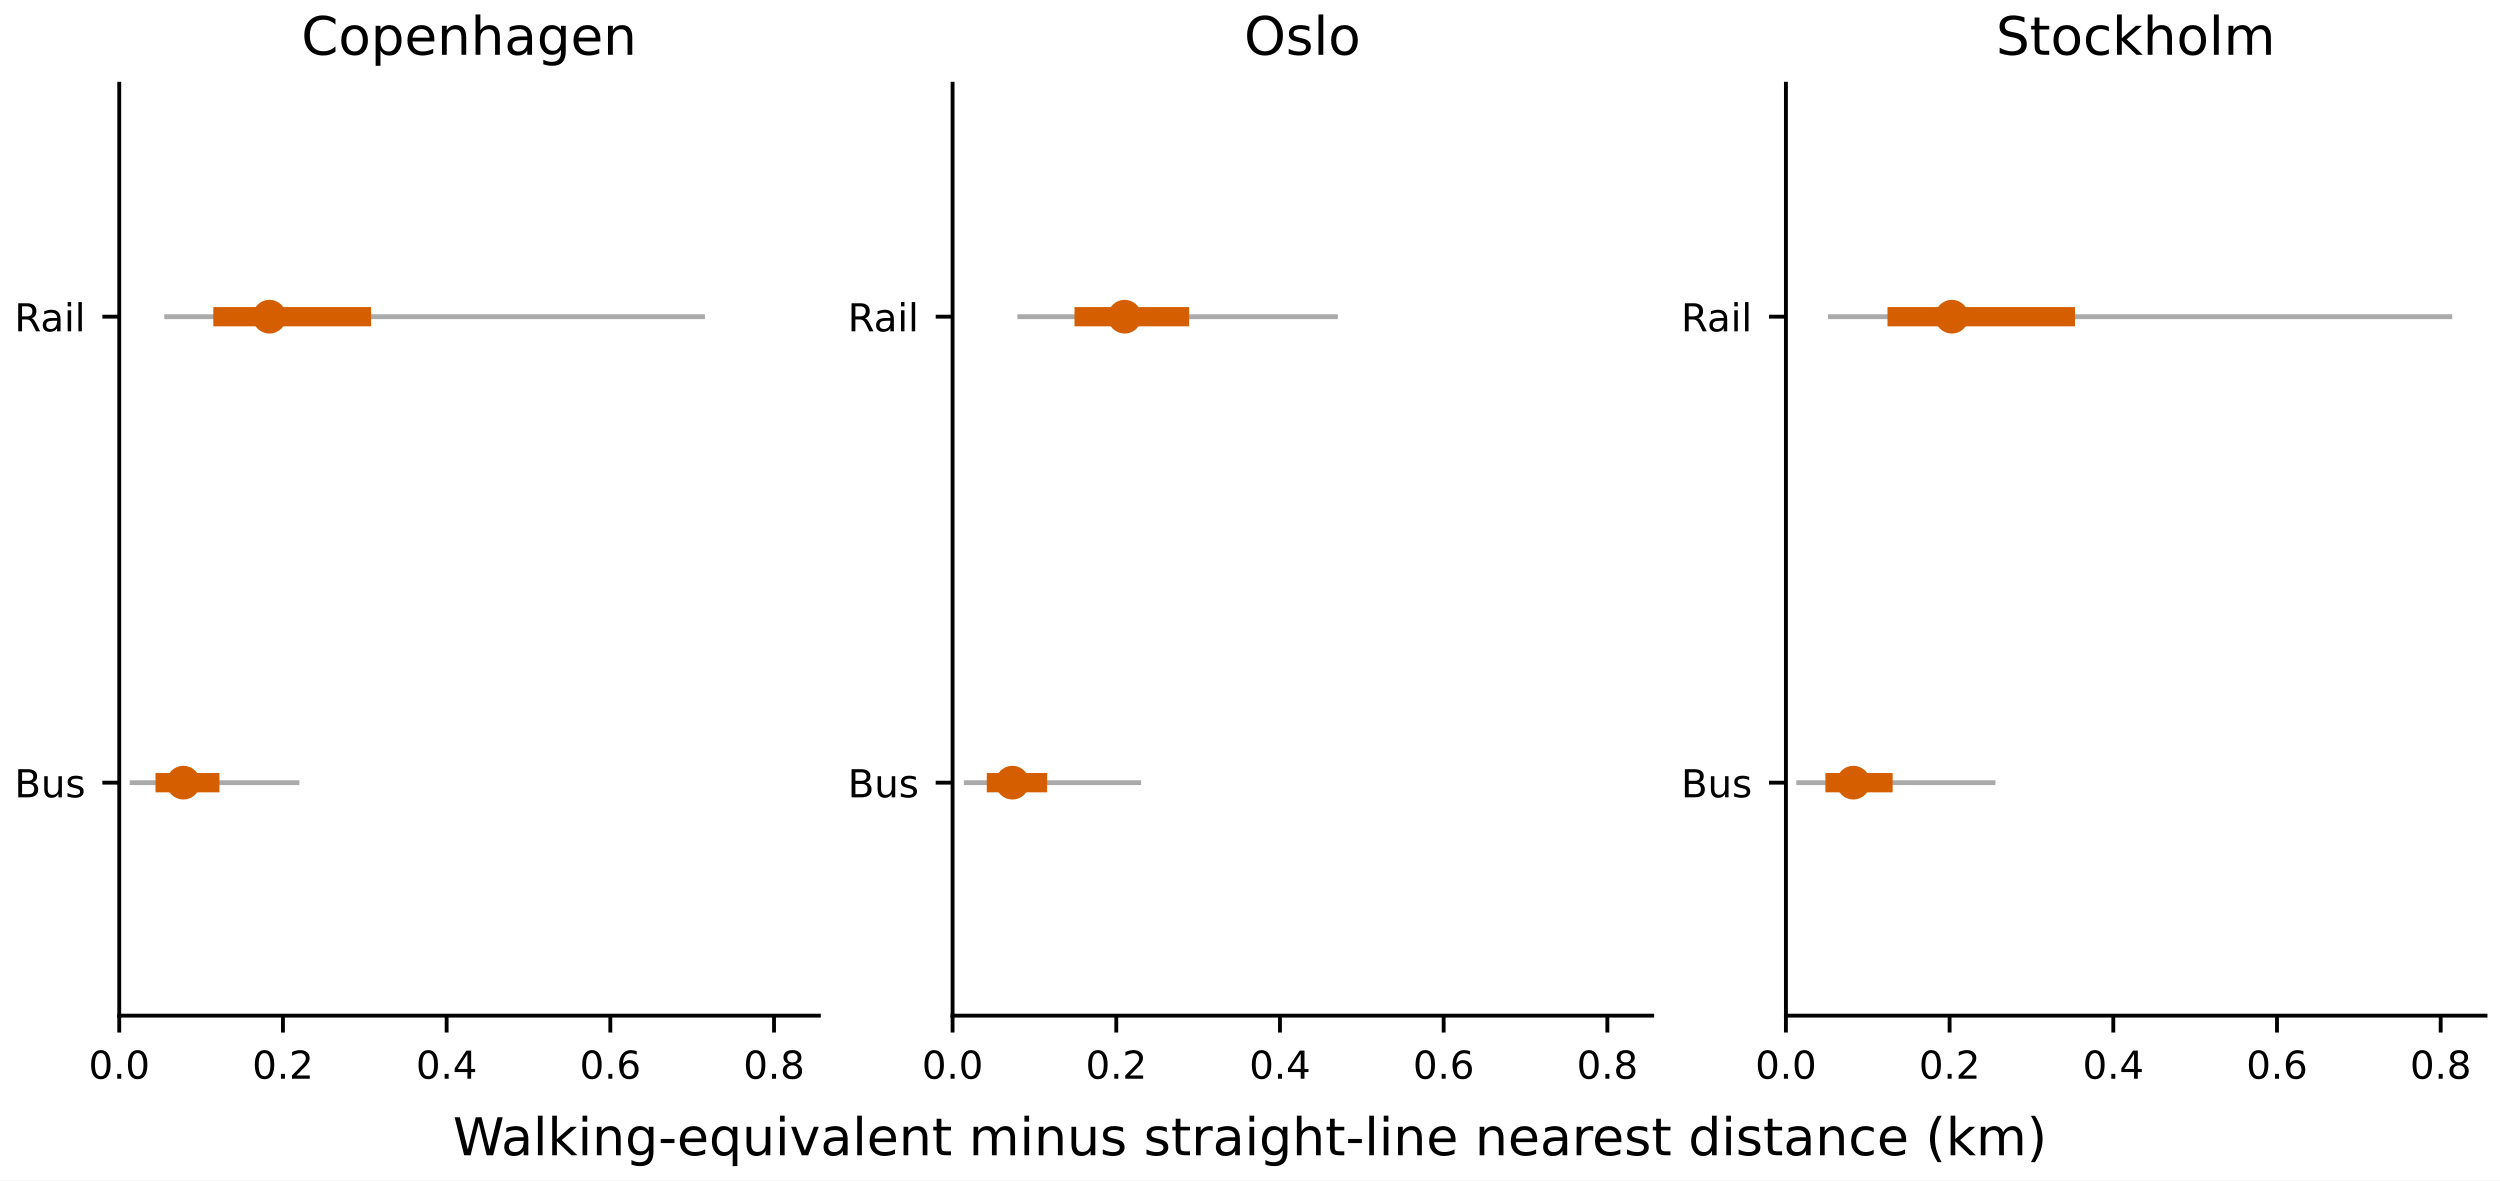
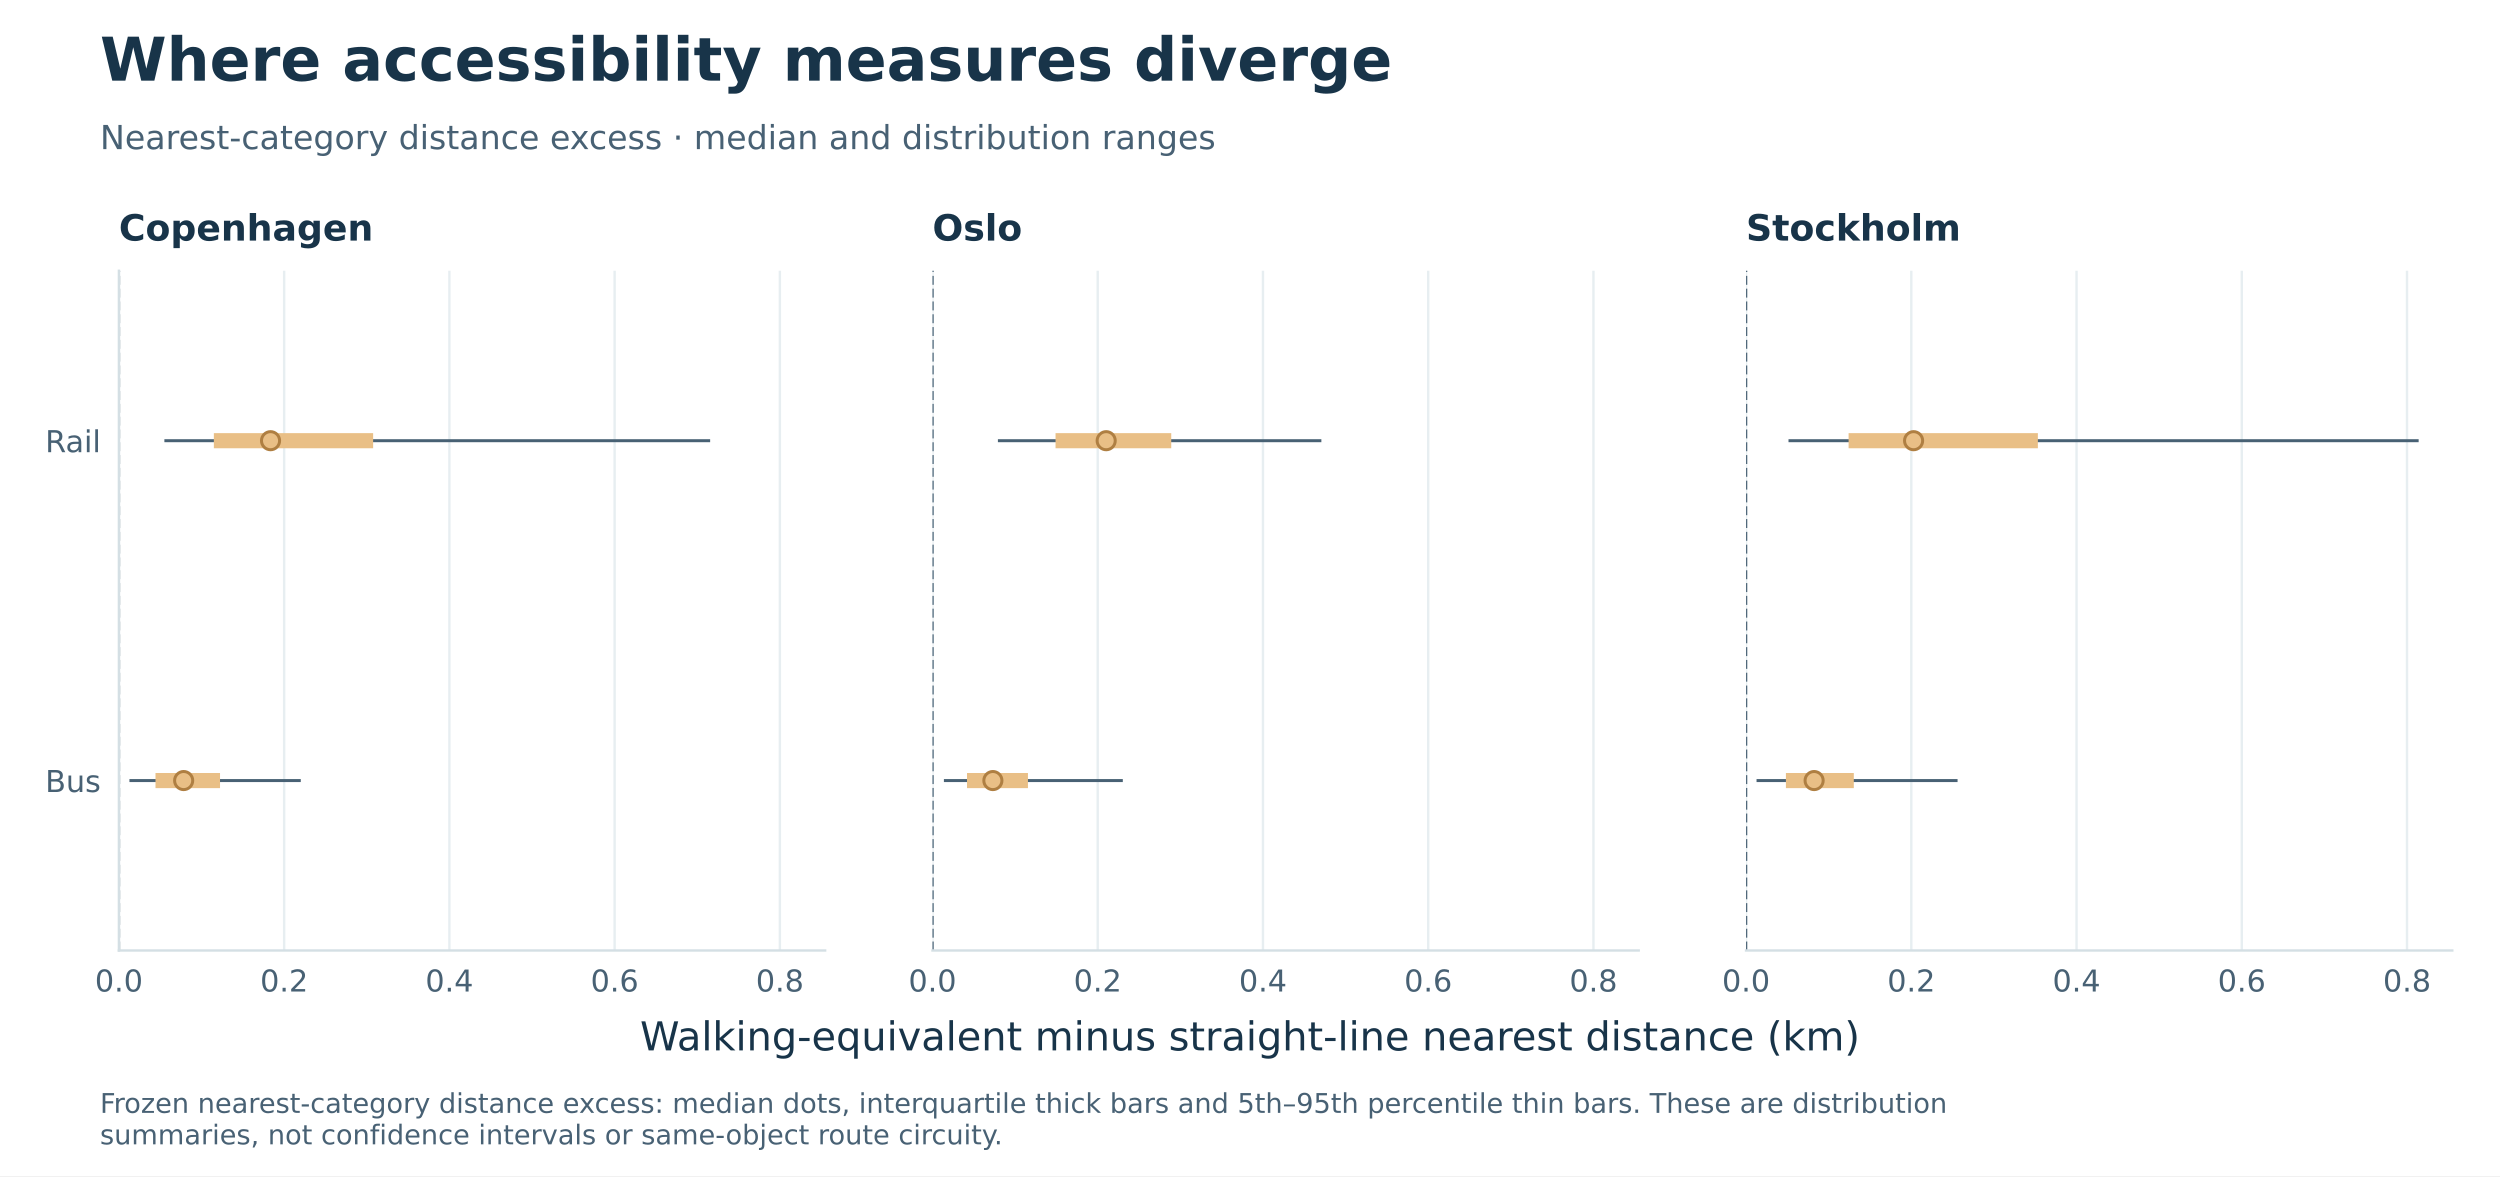
- <svg xmlns="http://www.w3.org/2000/svg" xmlns:xlink="http://www.w3.org/1999/xlink" width="518.4pt" height="244.8pt" viewBox="0 0 518.4 244.8" version="1.1">
+ <svg xmlns="http://www.w3.org/2000/svg" xmlns:xlink="http://www.w3.org/1999/xlink" width="828pt" height="389.52pt" viewBox="0 0 828 389.52" version="1.1">
  <defs>
    <style type="text/css">*{stroke-linejoin: round; stroke-linecap: butt}</style>
  </defs>
  <g id="figure_1">
    <g id="patch_1">
-       <path d="M 0 244.8  L 518.4 244.8  L 518.4 0  L 0 0  z " style="fill: #ffffff" />
+       <path d="M 0 389.52  L 828 389.52  L 828 0  L 0 0  z " style="fill: #ffffff" />
    </g>
    <g id="axes_1">
      <g id="patch_2">
-         <path d="M 24.726 210.604  L 169.8 210.604  L 169.8 17.359  L 24.726 17.359  z " style="fill: #ffffff" />
+         <path d="M 39.384 314.802  L 273.287 314.802  L 273.287 89.678  L 39.384 89.678  z " style="fill: #ffffff" />
      </g>
      <g id="matplotlib.axis_1">
        <g id="xtick_1">
          <g id="line2d_1">
-             <defs>
-               <path id="mc61bfd727a" d="M 0 0  L 0 3.5  " style="stroke: #000000; stroke-width: 0.8" />
-             </defs>
-             <g>
-               <use xlink:href="#mc61bfd727a" x="24.726" y="210.604" style="stroke: #000000; stroke-width: 0.8" />
-             </g>
-           </g>
+             <path d="M 39.384 314.802  L 39.384 89.678  " clip-path="url(#p448ddd7225)" style="fill: none; stroke: #e7eef1; stroke-width: 0.8; stroke-linecap: square" />
+           </g>
+           <g id="line2d_2" />
          <g id="text_1">
-             <text style="font-size: 8px; font-family: 'DejaVu Sans'; text-anchor: middle" x="24.726" y="223.683" transform="rotate(-0 24.72649 223.6832)">0.0</text>
+             <text style="font-size: 10px; font-family: 'DejaVu Sans'; text-anchor: middle; fill: #486174" x="39.384" y="328.4" transform="rotate(-0 39.38381 328.4003)">0.0</text>
          </g>
        </g>
        <g id="xtick_2">
-           <g id="line2d_2">
-             <g>
-               <use xlink:href="#mc61bfd727a" x="58.67" y="210.604" style="stroke: #000000; stroke-width: 0.8" />
-             </g>
-           </g>
+           <g id="line2d_3">
+             <path d="M 94.111 314.802  L 94.111 89.678  " clip-path="url(#p448ddd7225)" style="fill: none; stroke: #e7eef1; stroke-width: 0.8; stroke-linecap: square" />
+           </g>
+           <g id="line2d_4" />
          <g id="text_2">
-             <text style="font-size: 8px; font-family: 'DejaVu Sans'; text-anchor: middle" x="58.67" y="223.683" transform="rotate(-0 58.67014 223.6832)">0.2</text>
+             <text style="font-size: 10px; font-family: 'DejaVu Sans'; text-anchor: middle; fill: #486174" x="94.111" y="328.4" transform="rotate(-0 94.11148 328.4003)">0.2</text>
          </g>
        </g>
        <g id="xtick_3">
-           <g id="line2d_3">
-             <g>
-               <use xlink:href="#mc61bfd727a" x="92.614" y="210.604" style="stroke: #000000; stroke-width: 0.8" />
-             </g>
-           </g>
+           <g id="line2d_5">
+             <path d="M 148.839 314.802  L 148.839 89.678  " clip-path="url(#p448ddd7225)" style="fill: none; stroke: #e7eef1; stroke-width: 0.8; stroke-linecap: square" />
+           </g>
+           <g id="line2d_6" />
          <g id="text_3">
-             <text style="font-size: 8px; font-family: 'DejaVu Sans'; text-anchor: middle" x="92.614" y="223.683" transform="rotate(-0 92.61379 223.6832)">0.4</text>
+             <text style="font-size: 10px; font-family: 'DejaVu Sans'; text-anchor: middle; fill: #486174" x="148.839" y="328.4" transform="rotate(-0 148.8392 328.4003)">0.4</text>
          </g>
        </g>
        <g id="xtick_4">
-           <g id="line2d_4">
-             <g>
-               <use xlink:href="#mc61bfd727a" x="126.557" y="210.604" style="stroke: #000000; stroke-width: 0.8" />
-             </g>
-           </g>
+           <g id="line2d_7">
+             <path d="M 203.567 314.802  L 203.567 89.678  " clip-path="url(#p448ddd7225)" style="fill: none; stroke: #e7eef1; stroke-width: 0.8; stroke-linecap: square" />
+           </g>
+           <g id="line2d_8" />
          <g id="text_4">
-             <text style="font-size: 8px; font-family: 'DejaVu Sans'; text-anchor: middle" x="126.557" y="223.683" transform="rotate(-0 126.5574 223.6832)">0.6</text>
+             <text style="font-size: 10px; font-family: 'DejaVu Sans'; text-anchor: middle; fill: #486174" x="203.567" y="328.4" transform="rotate(-0 203.5668 328.4003)">0.6</text>
          </g>
        </g>
        <g id="xtick_5">
-           <g id="line2d_5">
-             <g>
-               <use xlink:href="#mc61bfd727a" x="160.501" y="210.604" style="stroke: #000000; stroke-width: 0.8" />
-             </g>
-           </g>
+           <g id="line2d_9">
+             <path d="M 258.294 314.802  L 258.294 89.678  " clip-path="url(#p448ddd7225)" style="fill: none; stroke: #e7eef1; stroke-width: 0.8; stroke-linecap: square" />
+           </g>
+           <g id="line2d_10" />
          <g id="text_5">
-             <text style="font-size: 8px; font-family: 'DejaVu Sans'; text-anchor: middle" x="160.501" y="223.683" transform="rotate(-0 160.5011 223.6832)">0.8</text>
+             <text style="font-size: 10px; font-family: 'DejaVu Sans'; text-anchor: middle; fill: #486174" x="258.294" y="328.4" transform="rotate(-0 258.2945 328.4003)">0.8</text>
          </g>
        </g>
      </g>
      <g id="matplotlib.axis_2">
        <g id="ytick_1">
-           <g id="line2d_6">
-             <defs>
-               <path id="m1894d13bc1" d="M 0 0  L -3.5 0  " style="stroke: #000000; stroke-width: 0.8" />
-             </defs>
-             <g>
-               <use xlink:href="#m1894d13bc1" x="24.726" y="65.67" style="stroke: #000000; stroke-width: 0.8" />
-             </g>
-           </g>
+           <g id="line2d_11" />
          <g id="text_6">
-             <text style="font-size: 8px; font-family: 'DejaVu Sans'; text-anchor: end" x="17.726" y="68.709" transform="rotate(-0 17.72649 68.70937)">Rail</text>
+             <text style="font-size: 10px; font-family: 'DejaVu Sans'; text-anchor: end; fill: #486174" x="33.384" y="149.758" transform="rotate(-0 33.38381 149.7583)">Rail</text>
          </g>
        </g>
        <g id="ytick_2">
-           <g id="line2d_7">
-             <g>
-               <use xlink:href="#m1894d13bc1" x="24.726" y="162.293" style="stroke: #000000; stroke-width: 0.8" />
-             </g>
-           </g>
+           <g id="line2d_12" />
          <g id="text_7">
-             <text style="font-size: 8px; font-family: 'DejaVu Sans'; text-anchor: end" x="17.726" y="165.332" transform="rotate(-0 17.72649 165.3323)">Bus</text>
+             <text style="font-size: 10px; font-family: 'DejaVu Sans'; text-anchor: end; fill: #486174" x="33.384" y="262.32" transform="rotate(-0 33.38381 262.3202)">Bus</text>
          </g>
        </g>
      </g>
      <g id="LineCollection_1">
-         <path d="M 34.066 65.67  L 146.177 65.67  " clip-path="url(#p016c617505)" style="fill: none; stroke: #aaaaaa" />
-         <path d="M 26.888 162.293  L 62.086 162.293  " clip-path="url(#p016c617505)" style="fill: none; stroke: #aaaaaa" />
+         <path d="M 54.443 145.959  L 235.2 145.959  " clip-path="url(#p448ddd7225)" style="fill: none; stroke: #486174" />
+         <path d="M 42.868 258.521  L 99.618 258.521  " clip-path="url(#p448ddd7225)" style="fill: none; stroke: #486174" />
      </g>
      <g id="LineCollection_2">
-         <path d="M 44.23 65.67  L 76.949 65.67  " clip-path="url(#p016c617505)" style="fill: none; stroke: #d55e00; stroke-width: 4" />
-         <path d="M 32.242 162.293  L 45.497 162.293  " clip-path="url(#p016c617505)" style="fill: none; stroke: #d55e00; stroke-width: 4" />
-       </g>
-       <g id="line2d_8">
+         <path d="M 70.829 145.959  L 123.583 145.959  " clip-path="url(#p448ddd7225)" style="fill: none; stroke: #e9bf86; stroke-width: 5" />
+         <path d="M 51.501 258.521  L 72.872 258.521  " clip-path="url(#p448ddd7225)" style="fill: none; stroke: #e9bf86; stroke-width: 5" />
+       </g>
+       <g id="line2d_13">
        <defs>
-           <path id="mc5c55078da" d="M 0 3  C 0.796 3 1.559 2.684 2.121 2.121  C 2.684 1.559 3 0.796 3 0  C 3 -0.796 2.684 -1.559 2.121 -2.121  C 1.559 -2.684 0.796 -3 0 -3  C -0.796 -3 -1.559 -2.684 -2.121 -2.121  C -2.684 -1.559 -3 -0.796 -3 0  C -3 0.796 -2.684 1.559 -2.121 2.121  C -1.559 2.684 -0.796 3 0 3  z " style="stroke: #d55e00" />
+           <path id="md156758d32" d="M 0 3  C 0.796 3 1.559 2.684 2.121 2.121  C 2.684 1.559 3 0.796 3 0  C 3 -0.796 2.684 -1.559 2.121 -2.121  C 1.559 -2.684 0.796 -3 0 -3  C -0.796 -3 -1.559 -2.684 -2.121 -2.121  C -2.684 -1.559 -3 -0.796 -3 0  C -3 0.796 -2.684 1.559 -2.121 2.121  C -1.559 2.684 -0.796 3 0 3  z " style="stroke: #af7f42" />
        </defs>
-         <g clip-path="url(#p016c617505)">
-           <use xlink:href="#mc5c55078da" x="55.873" y="65.67" style="fill: #d55e00; stroke: #d55e00" />
-           <use xlink:href="#mc5c55078da" x="38.026" y="162.293" style="fill: #d55e00; stroke: #d55e00" />
-         </g>
-       </g>
-       <g id="line2d_9">
-         <path d="M 24.726 210.604  L 24.726 17.359  " clip-path="url(#p016c617505)" style="fill: none; stroke: #808080; stroke-width: 0.6; stroke-linecap: square" />
+         <g clip-path="url(#p448ddd7225)">
+           <use xlink:href="#md156758d32" x="89.601" y="145.959" style="fill: #e9bf86; stroke: #af7f42" />
+           <use xlink:href="#md156758d32" x="60.827" y="258.521" style="fill: #e9bf86; stroke: #af7f42" />
+         </g>
+       </g>
+       <g id="line2d_14">
+         <path d="M 39.384 314.802  L 39.384 89.678  " clip-path="url(#p448ddd7225)" style="fill: none; stroke-dasharray: 2.96,1.28; stroke-dashoffset: 0; stroke: #486174; stroke-width: 0.8" />
      </g>
      <g id="patch_3">
-         <path d="M 24.726 210.604  L 24.726 17.359  " style="fill: none; stroke: #000000; stroke-width: 0.8; stroke-linejoin: miter; stroke-linecap: square" />
+         <path d="M 39.384 314.802  L 39.384 89.678  " style="fill: none; stroke: #d4dfe4; stroke-width: 0.8; stroke-linejoin: miter; stroke-linecap: square" />
      </g>
      <g id="patch_4">
-         <path d="M 24.726 210.604  L 169.8 210.604  " style="fill: none; stroke: #000000; stroke-width: 0.8; stroke-linejoin: miter; stroke-linecap: square" />
+         <path d="M 39.384 314.802  L 273.287 314.802  " style="fill: none; stroke: #d4dfe4; stroke-width: 0.8; stroke-linejoin: miter; stroke-linecap: square" />
      </g>
      <g id="text_8">
-         <text style="font-size: 11px; font-family: 'DejaVu Sans'; text-anchor: middle" x="97.263" y="11.359" transform="rotate(-0 97.26313 11.35852)">Copenhagen</text>
+         <text style="font-weight: 700; font-size: 12px; font-family: 'DejaVu Sans'; text-anchor: start; fill: #183449" x="39.384" y="79.678" transform="rotate(-0 39.38381 79.67812)">Copenhagen</text>
      </g>
    </g>
    <g id="axes_2">
      <g id="patch_5">
-         <path d="M 197.526 210.604  L 342.6 210.604  L 342.6 17.359  L 197.526 17.359  z " style="fill: #ffffff" />
+         <path d="M 308.838 314.802  L 542.741 314.802  L 542.741 89.678  L 308.838 89.678  z " style="fill: #ffffff" />
      </g>
      <g id="matplotlib.axis_3">
        <g id="xtick_6">
-           <g id="line2d_10">
-             <g>
-               <use xlink:href="#mc61bfd727a" x="197.526" y="210.604" style="stroke: #000000; stroke-width: 0.8" />
-             </g>
-           </g>
+           <g id="line2d_15">
+             <path d="M 308.838 314.802  L 308.838 89.678  " clip-path="url(#p7783afcfb3)" style="fill: none; stroke: #e7eef1; stroke-width: 0.8; stroke-linecap: square" />
+           </g>
+           <g id="line2d_16" />
          <g id="text_9">
-             <text style="font-size: 8px; font-family: 'DejaVu Sans'; text-anchor: middle" x="197.526" y="223.683" transform="rotate(-0 197.5265 223.6832)">0.0</text>
+             <text style="font-size: 10px; font-family: 'DejaVu Sans'; text-anchor: middle; fill: #486174" x="308.838" y="328.4" transform="rotate(-0 308.8384 328.4003)">0.0</text>
          </g>
        </g>
        <g id="xtick_7">
-           <g id="line2d_11">
-             <g>
-               <use xlink:href="#mc61bfd727a" x="231.47" y="210.604" style="stroke: #000000; stroke-width: 0.8" />
-             </g>
-           </g>
+           <g id="line2d_17">
+             <path d="M 363.566 314.802  L 363.566 89.678  " clip-path="url(#p7783afcfb3)" style="fill: none; stroke: #e7eef1; stroke-width: 0.8; stroke-linecap: square" />
+           </g>
+           <g id="line2d_18" />
          <g id="text_10">
-             <text style="font-size: 8px; font-family: 'DejaVu Sans'; text-anchor: middle" x="231.47" y="223.683" transform="rotate(-0 231.4701 223.6832)">0.2</text>
+             <text style="font-size: 10px; font-family: 'DejaVu Sans'; text-anchor: middle; fill: #486174" x="363.566" y="328.4" transform="rotate(-0 363.5661 328.4003)">0.2</text>
          </g>
        </g>
        <g id="xtick_8">
-           <g id="line2d_12">
-             <g>
-               <use xlink:href="#mc61bfd727a" x="265.414" y="210.604" style="stroke: #000000; stroke-width: 0.8" />
-             </g>
-           </g>
+           <g id="line2d_19">
+             <path d="M 418.294 314.802  L 418.294 89.678  " clip-path="url(#p7783afcfb3)" style="fill: none; stroke: #e7eef1; stroke-width: 0.8; stroke-linecap: square" />
+           </g>
+           <g id="line2d_20" />
          <g id="text_11">
-             <text style="font-size: 8px; font-family: 'DejaVu Sans'; text-anchor: middle" x="265.414" y="223.683" transform="rotate(-0 265.4138 223.6832)">0.4</text>
+             <text style="font-size: 10px; font-family: 'DejaVu Sans'; text-anchor: middle; fill: #486174" x="418.294" y="328.4" transform="rotate(-0 418.2937 328.4003)">0.4</text>
          </g>
        </g>
        <g id="xtick_9">
-           <g id="line2d_13">
-             <g>
-               <use xlink:href="#mc61bfd727a" x="299.357" y="210.604" style="stroke: #000000; stroke-width: 0.8" />
-             </g>
-           </g>
+           <g id="line2d_21">
+             <path d="M 473.021 314.802  L 473.021 89.678  " clip-path="url(#p7783afcfb3)" style="fill: none; stroke: #e7eef1; stroke-width: 0.8; stroke-linecap: square" />
+           </g>
+           <g id="line2d_22" />
          <g id="text_12">
-             <text style="font-size: 8px; font-family: 'DejaVu Sans'; text-anchor: middle" x="299.357" y="223.683" transform="rotate(-0 299.3574 223.6832)">0.6</text>
+             <text style="font-size: 10px; font-family: 'DejaVu Sans'; text-anchor: middle; fill: #486174" x="473.021" y="328.4" transform="rotate(-0 473.0214 328.4003)">0.6</text>
          </g>
        </g>
        <g id="xtick_10">
-           <g id="line2d_14">
-             <g>
-               <use xlink:href="#mc61bfd727a" x="333.301" y="210.604" style="stroke: #000000; stroke-width: 0.8" />
-             </g>
-           </g>
+           <g id="line2d_23">
+             <path d="M 527.749 314.802  L 527.749 89.678  " clip-path="url(#p7783afcfb3)" style="fill: none; stroke: #e7eef1; stroke-width: 0.8; stroke-linecap: square" />
+           </g>
+           <g id="line2d_24" />
          <g id="text_13">
-             <text style="font-size: 8px; font-family: 'DejaVu Sans'; text-anchor: middle" x="333.301" y="223.683" transform="rotate(-0 333.3011 223.6832)">0.8</text>
+             <text style="font-size: 10px; font-family: 'DejaVu Sans'; text-anchor: middle; fill: #486174" x="527.749" y="328.4" transform="rotate(-0 527.7491 328.4003)">0.8</text>
          </g>
        </g>
      </g>
      <g id="matplotlib.axis_4">
        <g id="ytick_3">
-           <g id="line2d_15">
-             <g>
-               <use xlink:href="#m1894d13bc1" x="197.526" y="65.67" style="stroke: #000000; stroke-width: 0.8" />
-             </g>
-           </g>
-           <g id="text_14">
-             <text style="font-size: 8px; font-family: 'DejaVu Sans'; text-anchor: end" x="190.526" y="68.709" transform="rotate(-0 190.5265 68.70937)">Rail</text>
-           </g>
+           <g id="line2d_25" />
        </g>
        <g id="ytick_4">
-           <g id="line2d_16">
-             <g>
-               <use xlink:href="#m1894d13bc1" x="197.526" y="162.293" style="stroke: #000000; stroke-width: 0.8" />
-             </g>
-           </g>
-           <g id="text_15">
-             <text style="font-size: 8px; font-family: 'DejaVu Sans'; text-anchor: end" x="190.526" y="165.332" transform="rotate(-0 190.5265 165.3323)">Bus</text>
-           </g>
+           <g id="line2d_26" />
        </g>
      </g>
      <g id="LineCollection_3">
-         <path d="M 210.965 65.67  L 277.411 65.67  " clip-path="url(#pbffca2329e)" style="fill: none; stroke: #aaaaaa" />
-         <path d="M 199.871 162.293  L 236.624 162.293  " clip-path="url(#pbffca2329e)" style="fill: none; stroke: #aaaaaa" />
+         <path d="M 330.505 145.959  L 437.637 145.959  " clip-path="url(#p7783afcfb3)" style="fill: none; stroke: #486174" />
+         <path d="M 312.619 258.521  L 371.876 258.521  " clip-path="url(#p7783afcfb3)" style="fill: none; stroke: #486174" />
      </g>
      <g id="LineCollection_4">
-         <path d="M 222.806 65.67  L 246.573 65.67  " clip-path="url(#pbffca2329e)" style="fill: none; stroke: #d55e00; stroke-width: 4" />
-         <path d="M 204.618 162.293  L 217.138 162.293  " clip-path="url(#pbffca2329e)" style="fill: none; stroke: #d55e00; stroke-width: 4" />
-       </g>
-       <g id="line2d_17">
-         <g clip-path="url(#pbffca2329e)">
-           <use xlink:href="#mc5c55078da" x="233.207" y="65.67" style="fill: #d55e00; stroke: #d55e00" />
-           <use xlink:href="#mc5c55078da" x="209.932" y="162.293" style="fill: #d55e00; stroke: #d55e00" />
-         </g>
-       </g>
-       <g id="line2d_18">
-         <path d="M 197.526 210.604  L 197.526 17.359  " clip-path="url(#pbffca2329e)" style="fill: none; stroke: #808080; stroke-width: 0.6; stroke-linecap: square" />
+         <path d="M 349.596 145.959  L 387.916 145.959  " clip-path="url(#p7783afcfb3)" style="fill: none; stroke: #e9bf86; stroke-width: 5" />
+         <path d="M 320.272 258.521  L 340.459 258.521  " clip-path="url(#p7783afcfb3)" style="fill: none; stroke: #e9bf86; stroke-width: 5" />
+       </g>
+       <g id="line2d_27">
+         <g clip-path="url(#p7783afcfb3)">
+           <use xlink:href="#md156758d32" x="366.366" y="145.959" style="fill: #e9bf86; stroke: #af7f42" />
+           <use xlink:href="#md156758d32" x="328.84" y="258.521" style="fill: #e9bf86; stroke: #af7f42" />
+         </g>
+       </g>
+       <g id="line2d_28">
+         <path d="M 308.838 314.802  L 308.838 89.678  " clip-path="url(#p7783afcfb3)" style="fill: none; stroke-dasharray: 2.96,1.28; stroke-dashoffset: 0; stroke: #486174; stroke-width: 0.8" />
      </g>
      <g id="patch_6">
-         <path d="M 197.526 210.604  L 197.526 17.359  " style="fill: none; stroke: #000000; stroke-width: 0.8; stroke-linejoin: miter; stroke-linecap: square" />
-       </g>
+         <path d="M 308.838 314.802  L 542.741 314.802  " style="fill: none; stroke: #d4dfe4; stroke-width: 0.8; stroke-linejoin: miter; stroke-linecap: square" />
+       </g>
+       <g id="text_14">
+         <text style="font-weight: 700; font-size: 12px; font-family: 'DejaVu Sans'; text-anchor: start; fill: #183449" x="308.838" y="79.678" transform="rotate(-0 308.8384 79.67812)">Oslo</text>
+       </g>
+     </g>
+     <g id="axes_3">
      <g id="patch_7">
-         <path d="M 197.526 210.604  L 342.6 210.604  " style="fill: none; stroke: #000000; stroke-width: 0.8; stroke-linejoin: miter; stroke-linecap: square" />
-       </g>
-       <g id="text_16">
-         <text style="font-size: 11px; font-family: 'DejaVu Sans'; text-anchor: middle" x="270.063" y="11.359" transform="rotate(-0 270.0631 11.35852)">Oslo</text>
-       </g>
-     </g>
-     <g id="axes_3">
-       <g id="patch_8">
-         <path d="M 370.326 210.604  L 515.4 210.604  L 515.4 17.359  L 370.326 17.359  z " style="fill: #ffffff" />
+         <path d="M 578.293 314.802  L 812.196 314.802  L 812.196 89.678  L 578.293 89.678  z " style="fill: #ffffff" />
      </g>
      <g id="matplotlib.axis_5">
        <g id="xtick_11">
-           <g id="line2d_19">
-             <g>
-               <use xlink:href="#mc61bfd727a" x="370.326" y="210.604" style="stroke: #000000; stroke-width: 0.8" />
-             </g>
-           </g>
+           <g id="line2d_29">
+             <path d="M 578.293 314.802  L 578.293 89.678  " clip-path="url(#p95ba8c9aa2)" style="fill: none; stroke: #e7eef1; stroke-width: 0.8; stroke-linecap: square" />
+           </g>
+           <g id="line2d_30" />
+           <g id="text_15">
+             <text style="font-size: 10px; font-family: 'DejaVu Sans'; text-anchor: middle; fill: #486174" x="578.293" y="328.4" transform="rotate(-0 578.293 328.4003)">0.0</text>
+           </g>
+         </g>
+         <g id="xtick_12">
+           <g id="line2d_31">
+             <path d="M 633.021 314.802  L 633.021 89.678  " clip-path="url(#p95ba8c9aa2)" style="fill: none; stroke: #e7eef1; stroke-width: 0.8; stroke-linecap: square" />
+           </g>
+           <g id="line2d_32" />
+           <g id="text_16">
+             <text style="font-size: 10px; font-family: 'DejaVu Sans'; text-anchor: middle; fill: #486174" x="633.021" y="328.4" transform="rotate(-0 633.0206 328.4003)">0.2</text>
+           </g>
+         </g>
+         <g id="xtick_13">
+           <g id="line2d_33">
+             <path d="M 687.748 314.802  L 687.748 89.678  " clip-path="url(#p95ba8c9aa2)" style="fill: none; stroke: #e7eef1; stroke-width: 0.8; stroke-linecap: square" />
+           </g>
+           <g id="line2d_34" />
          <g id="text_17">
-             <text style="font-size: 8px; font-family: 'DejaVu Sans'; text-anchor: middle" x="370.326" y="223.683" transform="rotate(-0 370.3265 223.6832)">0.0</text>
-           </g>
-         </g>
-         <g id="xtick_12">
-           <g id="line2d_20">
-             <g>
-               <use xlink:href="#mc61bfd727a" x="404.27" y="210.604" style="stroke: #000000; stroke-width: 0.8" />
-             </g>
-           </g>
+             <text style="font-size: 10px; font-family: 'DejaVu Sans'; text-anchor: middle; fill: #486174" x="687.748" y="328.4" transform="rotate(-0 687.7483 328.4003)">0.4</text>
+           </g>
+         </g>
+         <g id="xtick_14">
+           <g id="line2d_35">
+             <path d="M 742.476 314.802  L 742.476 89.678  " clip-path="url(#p95ba8c9aa2)" style="fill: none; stroke: #e7eef1; stroke-width: 0.8; stroke-linecap: square" />
+           </g>
+           <g id="line2d_36" />
          <g id="text_18">
-             <text style="font-size: 8px; font-family: 'DejaVu Sans'; text-anchor: middle" x="404.27" y="223.683" transform="rotate(-0 404.2701 223.6832)">0.2</text>
-           </g>
-         </g>
-         <g id="xtick_13">
-           <g id="line2d_21">
-             <g>
-               <use xlink:href="#mc61bfd727a" x="438.214" y="210.604" style="stroke: #000000; stroke-width: 0.8" />
-             </g>
-           </g>
+             <text style="font-size: 10px; font-family: 'DejaVu Sans'; text-anchor: middle; fill: #486174" x="742.476" y="328.4" transform="rotate(-0 742.476 328.4003)">0.6</text>
+           </g>
+         </g>
+         <g id="xtick_15">
+           <g id="line2d_37">
+             <path d="M 797.204 314.802  L 797.204 89.678  " clip-path="url(#p95ba8c9aa2)" style="fill: none; stroke: #e7eef1; stroke-width: 0.8; stroke-linecap: square" />
+           </g>
+           <g id="line2d_38" />
          <g id="text_19">
-             <text style="font-size: 8px; font-family: 'DejaVu Sans'; text-anchor: middle" x="438.214" y="223.683" transform="rotate(-0 438.2138 223.6832)">0.4</text>
-           </g>
-         </g>
-         <g id="xtick_14">
-           <g id="line2d_22">
-             <g>
-               <use xlink:href="#mc61bfd727a" x="472.157" y="210.604" style="stroke: #000000; stroke-width: 0.8" />
-             </g>
-           </g>
-           <g id="text_20">
-             <text style="font-size: 8px; font-family: 'DejaVu Sans'; text-anchor: middle" x="472.157" y="223.683" transform="rotate(-0 472.1574 223.6832)">0.6</text>
-           </g>
-         </g>
-         <g id="xtick_15">
-           <g id="line2d_23">
-             <g>
-               <use xlink:href="#mc61bfd727a" x="506.101" y="210.604" style="stroke: #000000; stroke-width: 0.8" />
-             </g>
-           </g>
-           <g id="text_21">
-             <text style="font-size: 8px; font-family: 'DejaVu Sans'; text-anchor: middle" x="506.101" y="223.683" transform="rotate(-0 506.1011 223.6832)">0.8</text>
+             <text style="font-size: 10px; font-family: 'DejaVu Sans'; text-anchor: middle; fill: #486174" x="797.204" y="328.4" transform="rotate(-0 797.2037 328.4003)">0.8</text>
          </g>
        </g>
      </g>
      <g id="matplotlib.axis_6">
        <g id="ytick_5">
-           <g id="line2d_24">
-             <g>
-               <use xlink:href="#m1894d13bc1" x="370.326" y="65.67" style="stroke: #000000; stroke-width: 0.8" />
-             </g>
-           </g>
-           <g id="text_22">
-             <text style="font-size: 8px; font-family: 'DejaVu Sans'; text-anchor: end" x="363.326" y="68.709" transform="rotate(-0 363.3265 68.70937)">Rail</text>
-           </g>
+           <g id="line2d_39" />
        </g>
        <g id="ytick_6">
-           <g id="line2d_25">
-             <g>
-               <use xlink:href="#m1894d13bc1" x="370.326" y="162.293" style="stroke: #000000; stroke-width: 0.8" />
-             </g>
-           </g>
-           <g id="text_23">
-             <text style="font-size: 8px; font-family: 'DejaVu Sans'; text-anchor: end" x="363.326" y="165.332" transform="rotate(-0 363.3265 165.3323)">Bus</text>
-           </g>
+           <g id="line2d_40" />
        </g>
      </g>
      <g id="LineCollection_5">
-         <path d="M 379.046 65.67  L 508.492 65.67  " clip-path="url(#p35644ec58d)" style="fill: none; stroke: #aaaaaa" />
-         <path d="M 372.481 162.293  L 413.775 162.293  " clip-path="url(#p35644ec58d)" style="fill: none; stroke: #aaaaaa" />
+         <path d="M 592.352 145.959  L 801.058 145.959  " clip-path="url(#p95ba8c9aa2)" style="fill: none; stroke: #486174" />
+         <path d="M 581.767 258.521  L 648.345 258.521  " clip-path="url(#p95ba8c9aa2)" style="fill: none; stroke: #486174" />
      </g>
      <g id="LineCollection_6">
-         <path d="M 391.391 65.67  L 430.273 65.67  " clip-path="url(#p35644ec58d)" style="fill: none; stroke: #d55e00; stroke-width: 4" />
-         <path d="M 378.513 162.293  L 392.461 162.293  " clip-path="url(#p35644ec58d)" style="fill: none; stroke: #d55e00; stroke-width: 4" />
-       </g>
-       <g id="line2d_26">
-         <g clip-path="url(#p35644ec58d)">
-           <use xlink:href="#mc5c55078da" x="404.741" y="65.67" style="fill: #d55e00; stroke: #d55e00" />
-           <use xlink:href="#mc5c55078da" x="384.309" y="162.293" style="fill: #d55e00; stroke: #d55e00" />
-         </g>
-       </g>
-       <g id="line2d_27">
-         <path d="M 370.326 210.604  L 370.326 17.359  " clip-path="url(#p35644ec58d)" style="fill: none; stroke: #808080; stroke-width: 0.6; stroke-linecap: square" />
-       </g>
-       <g id="patch_9">
-         <path d="M 370.326 210.604  L 370.326 17.359  " style="fill: none; stroke: #000000; stroke-width: 0.8; stroke-linejoin: miter; stroke-linecap: square" />
-       </g>
-       <g id="patch_10">
-         <path d="M 370.326 210.604  L 515.4 210.604  " style="fill: none; stroke: #000000; stroke-width: 0.8; stroke-linejoin: miter; stroke-linecap: square" />
-       </g>
-       <g id="text_24">
-         <text style="font-size: 11px; font-family: 'DejaVu Sans'; text-anchor: middle" x="442.863" y="11.359" transform="rotate(-0 442.8631 11.35852)">Stockholm</text>
-       </g>
-     </g>
-     <g id="text_25">
-       <text style="font-size: 10.8px; font-family: 'DejaVu Sans'; text-anchor: middle" x="259.2" y="239.554" transform="rotate(-0 259.2 239.5537)">Walking-equivalent minus straight-line nearest distance (km)</text>
+         <path d="M 612.255 145.959  L 674.946 145.959  " clip-path="url(#p95ba8c9aa2)" style="fill: none; stroke: #e9bf86; stroke-width: 5" />
+         <path d="M 591.492 258.521  L 613.981 258.521  " clip-path="url(#p95ba8c9aa2)" style="fill: none; stroke: #e9bf86; stroke-width: 5" />
+       </g>
+       <g id="line2d_41">
+         <g clip-path="url(#p95ba8c9aa2)">
+           <use xlink:href="#md156758d32" x="633.78" y="145.959" style="fill: #e9bf86; stroke: #af7f42" />
+           <use xlink:href="#md156758d32" x="600.836" y="258.521" style="fill: #e9bf86; stroke: #af7f42" />
+         </g>
+       </g>
+       <g id="line2d_42">
+         <path d="M 578.293 314.802  L 578.293 89.678  " clip-path="url(#p95ba8c9aa2)" style="fill: none; stroke-dasharray: 2.96,1.28; stroke-dashoffset: 0; stroke: #486174; stroke-width: 0.8" />
+       </g>
+       <g id="patch_8">
+         <path d="M 578.293 314.802  L 812.196 314.802  " style="fill: none; stroke: #d4dfe4; stroke-width: 0.8; stroke-linejoin: miter; stroke-linecap: square" />
+       </g>
+       <g id="text_20">
+         <text style="font-weight: 700; font-size: 12px; font-family: 'DejaVu Sans'; text-anchor: start; fill: #183449" x="578.293" y="79.678" transform="rotate(-0 578.293 79.67812)">Stockholm</text>
+       </g>
+     </g>
+     <g id="text_21">
+       <text style="font-size: 13.2px; font-family: 'DejaVu Sans'; text-anchor: middle; fill: #183449" x="414" y="347.895" transform="rotate(-0 414 347.8948)">Walking-equivalent minus straight-line nearest distance (km)</text>
+     </g>
+     <g id="text_22">
+       <text style="font-weight: 700; font-size: 20px; font-family: 'DejaVu Sans'; text-anchor: start; fill: #183449" x="33.12" y="26.717" transform="rotate(-0 33.12 26.71688)">Where accessibility measures diverge</text>
+     </g>
+     <g id="text_23">
+       <text style="font-size: 11px; font-family: 'DejaVu Sans'; text-anchor: start; fill: #486174" x="33.12" y="49.398" transform="rotate(-0 33.12 49.39828)">Nearest-category distance excess · median and distribution ranges</text>
+     </g>
+     <g id="text_24">
+       <text style="font-size: 9px; font-family: 'DejaVu Sans'; fill: #486174" transform="translate(33.12 368.5883)">Frozen nearest-category distance excess: median dots, interquartile thick bars and 5th–95th percentile thin bars. These are distribution</text>
+       <text style="font-size: 9px; font-family: 'DejaVu Sans'; fill: #486174" transform="translate(33.12 379.0083)">summaries, not confidence intervals or same-object route circuity.</text>
    </g>
  </g>
  <defs>
-     <clipPath id="p016c617505">
-       <rect x="24.726" y="17.359" width="145.073" height="193.246" />
+     <clipPath id="p448ddd7225">
+       <rect x="39.384" y="89.678" width="233.903" height="225.124" />
    </clipPath>
-     <clipPath id="pbffca2329e">
-       <rect x="197.526" y="17.359" width="145.073" height="193.246" />
+     <clipPath id="p7783afcfb3">
+       <rect x="308.838" y="89.678" width="233.903" height="225.124" />
    </clipPath>
-     <clipPath id="p35644ec58d">
-       <rect x="370.326" y="17.359" width="145.073" height="193.246" />
+     <clipPath id="p95ba8c9aa2">
+       <rect x="578.293" y="89.678" width="233.903" height="225.124" />
    </clipPath>
  </defs>
</svg>
